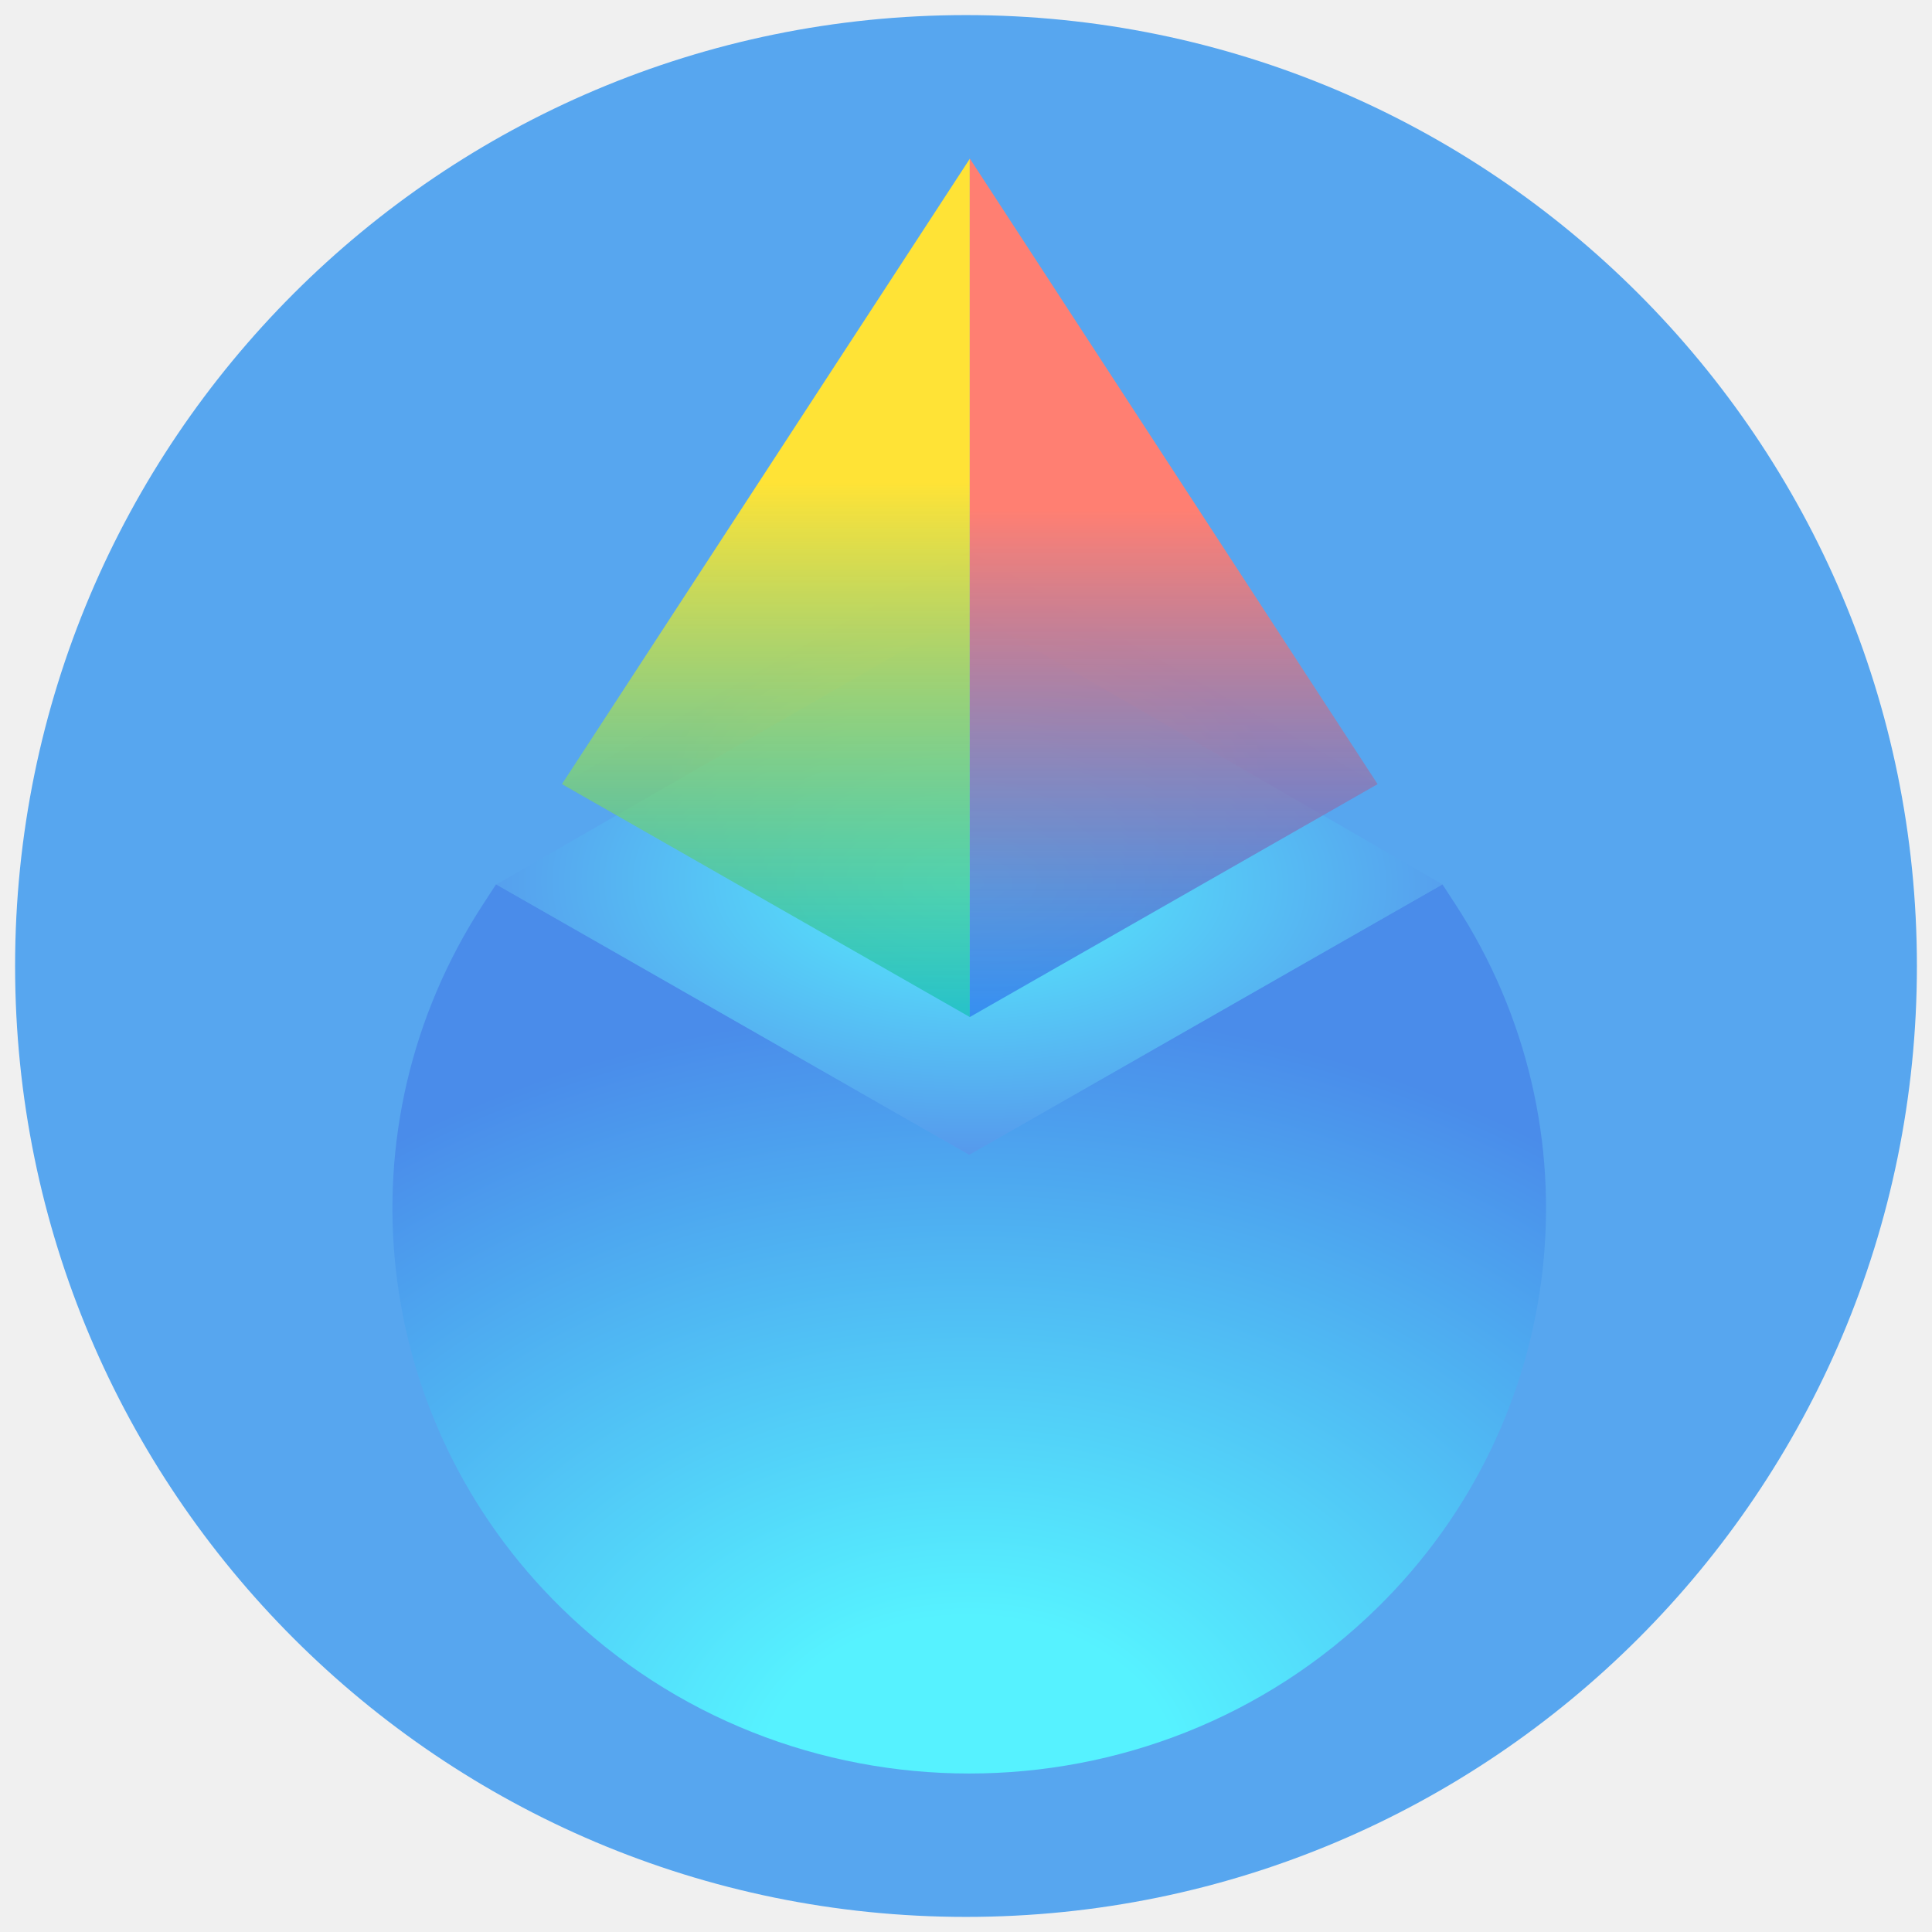
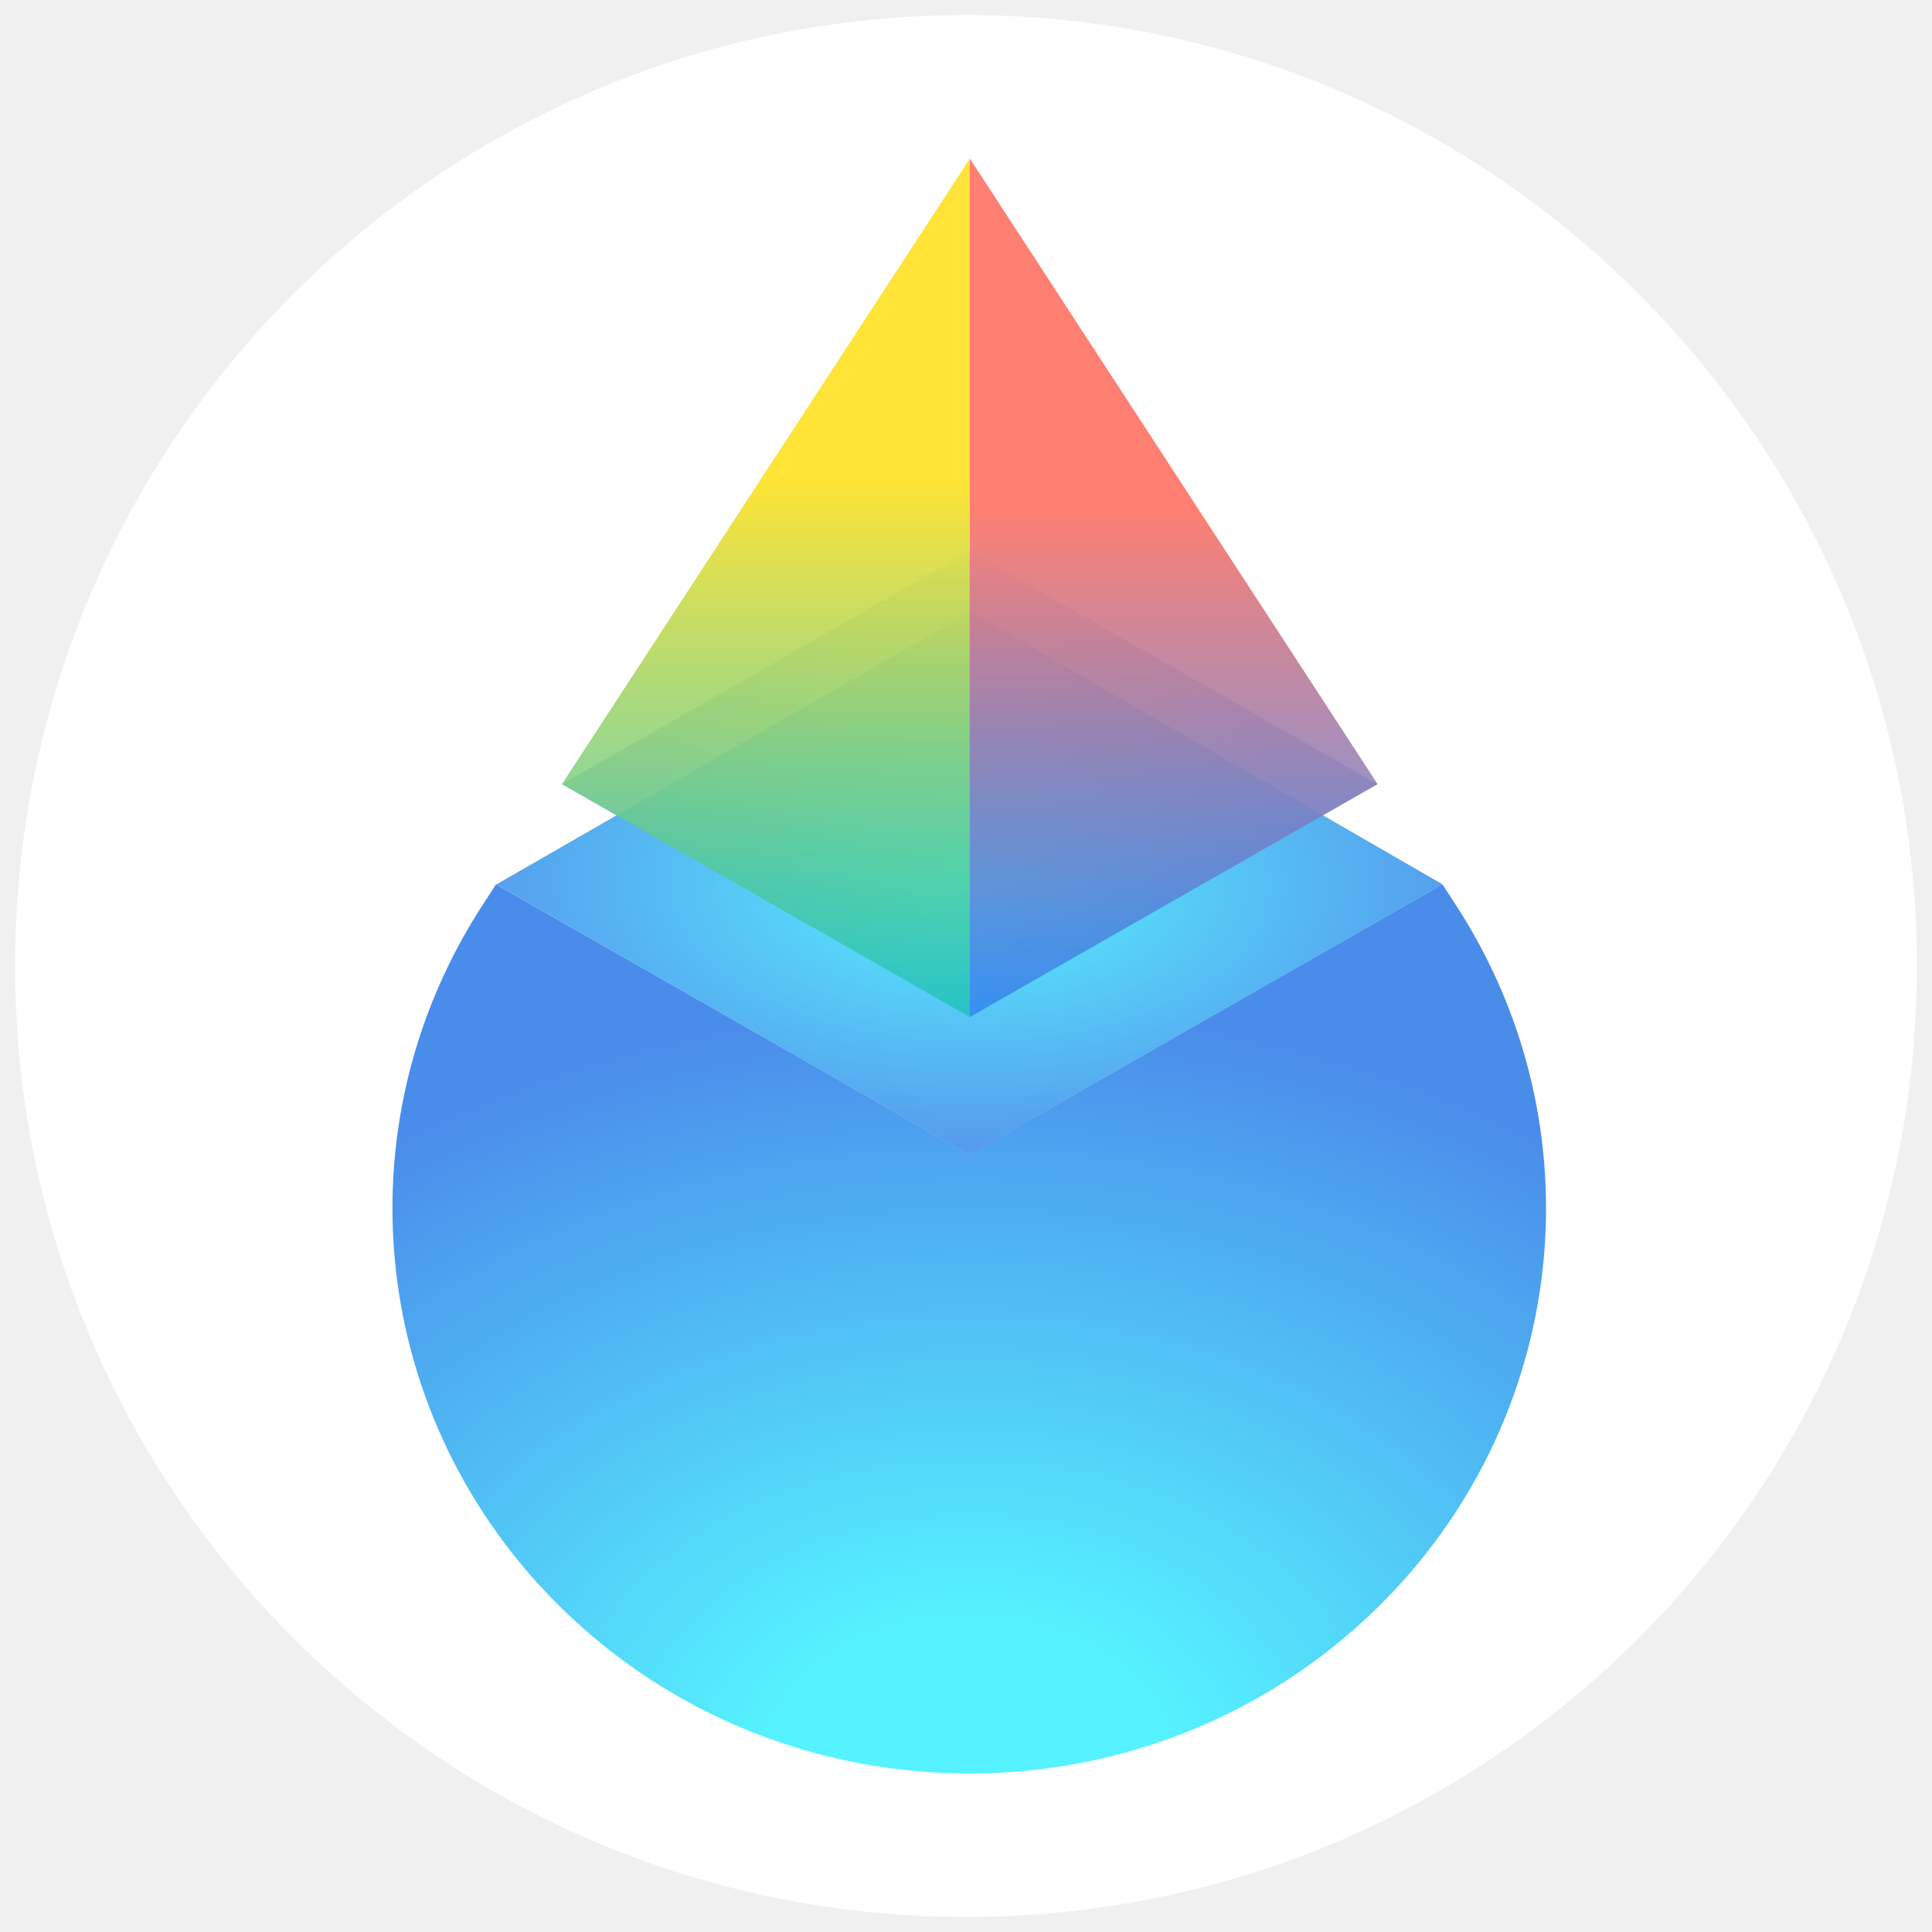
<svg xmlns="http://www.w3.org/2000/svg" width="256" height="256" viewBox="0 0 256 256" fill="none">
-   <path d="M254 128C254 197.588 197.588 254 128 254C58.412 254 2 197.588 2 128C2 58.412 58.412 2 128 2C197.588 2 254 58.412 254 128Z" fill="#57A6EF" />
-   <path d="M128.421 152.988L65.731 117.179L64.019 119.805C44.711 149.424 49.023 188.215 74.386 213.067C104.233 242.311 152.624 242.311 182.471 213.067C207.835 188.215 212.147 149.424 192.838 119.805L191.126 117.178L128.421 152.988Z" fill="url(#paint0_radial_741_46)" />
-   <path opacity="0.6" d="M128.501 73.001L74.462 103.9L128.501 134.761L182.501 103.9L128.501 73.001Z" fill="url(#paint1_radial_741_46)" />
-   <path d="M128.572 81.061L65.778 117.192L128.431 153.018L191.144 117.181L128.572 81.061Z" fill="url(#paint2_diamond_741_46)" />
-   <path d="M128.501 21.041L74.462 103.901L128.501 134.761V21.041Z" fill="url(#paint3_linear_741_46)" />
-   <path d="M128.497 134.766L182.541 103.901L128.5 21L128.497 134.766Z" fill="url(#paint4_linear_741_46)" />
+   <path d="M254 128C254 197.588 197.588 254 128 254C58.412 254 2 197.588 2 128C2 58.412 58.412 2 128 2C197.588 2 254 58.412 254 128Z" fill="white" />
+   <path d="M128.421 152.988L65.731 117.179L64.019 119.805C44.711 149.424 49.023 188.215 74.386 213.067C104.233 242.311 152.624 242.311 182.471 213.067C207.835 188.215 212.147 149.424 192.838 119.805L191.126 117.178L128.421 152.988Z" fill="url(#paint0_radial_614_466)" />
+   <path opacity="0.6" d="M128.5 73.001L74.461 103.9L128.5 134.761L182.5 103.9L128.5 73.001Z" fill="url(#paint1_radial_614_466)" />
+   <path d="M128.571 81.061L65.777 117.192L128.43 153.018L191.143 117.181L128.571 81.061Z" fill="url(#paint2_radial_614_466)" />
+   <path d="M128.5 21.041L74.461 103.901L128.5 134.761V21.041Z" fill="url(#paint3_linear_614_466)" />
+   <path d="M128.496 134.766L182.54 103.901L128.499 21L128.496 134.766Z" fill="url(#paint4_linear_614_466)" />
  <defs>
-     <radialGradient id="paint0_radial_741_46" cx="0" cy="0" r="1" gradientUnits="userSpaceOnUse" gradientTransform="translate(128.36 235.054) rotate(-90) scale(101.728 132.953)">
+     <radialGradient id="paint0_radial_614_466" cx="0" cy="0" r="1" gradientUnits="userSpaceOnUse" gradientTransform="translate(128.36 235.054) rotate(-90) scale(101.728 132.953)">
      <stop offset="0.204" stop-color="#56F2FF" />
      <stop offset="1" stop-color="#4A8CEA" />
    </radialGradient>
-     <radialGradient id="paint1_radial_741_46" cx="0" cy="0" r="1" gradientUnits="userSpaceOnUse" gradientTransform="translate(128.482 103.88) rotate(90.1607) scale(30.7966 58.305)">
+     <radialGradient id="paint1_radial_614_466" cx="0" cy="0" r="1" gradientUnits="userSpaceOnUse" gradientTransform="translate(128.481 103.88) rotate(90.1607) scale(30.7966 58.305)">
      <stop stop-color="#EEFF83" />
      <stop offset="0.69" stop-color="#5699EC" />
    </radialGradient>
-     <radialGradient id="paint2_diamond_741_46" cx="0" cy="0" r="1" gradientUnits="userSpaceOnUse" gradientTransform="translate(128.461 117.039) rotate(90.16) scale(35.881 67.6553)">
+     <radialGradient id="paint2_radial_614_466" cx="0" cy="0" r="1" gradientUnits="userSpaceOnUse" gradientTransform="translate(128.46 117.039) rotate(90.16) scale(35.881 67.6553)">
      <stop stop-color="#56F2FF" />
      <stop offset="1" stop-color="#5699EC" />
    </radialGradient>
-     <linearGradient id="paint3_linear_741_46" x1="101.481" y1="21.041" x2="101.481" y2="134.761" gradientUnits="userSpaceOnUse">
+     <linearGradient id="paint3_linear_614_466" x1="101.48" y1="21.041" x2="101.48" y2="134.761" gradientUnits="userSpaceOnUse">
      <stop offset="0.377" stop-color="#FFE336" />
      <stop offset="1" stop-color="#13C0B6" stop-opacity="0.7" />
    </linearGradient>
-     <linearGradient id="paint4_linear_741_46" x1="155.519" y1="21" x2="155.519" y2="134.766" gradientUnits="userSpaceOnUse">
+     <linearGradient id="paint4_linear_614_466" x1="155.518" y1="21" x2="155.518" y2="134.766" gradientUnits="userSpaceOnUse">
      <stop offset="0.409" stop-color="#FF7F72" />
      <stop offset="1" stop-color="#2978EF" stop-opacity="0.7" />
    </linearGradient>
  </defs>
</svg>
